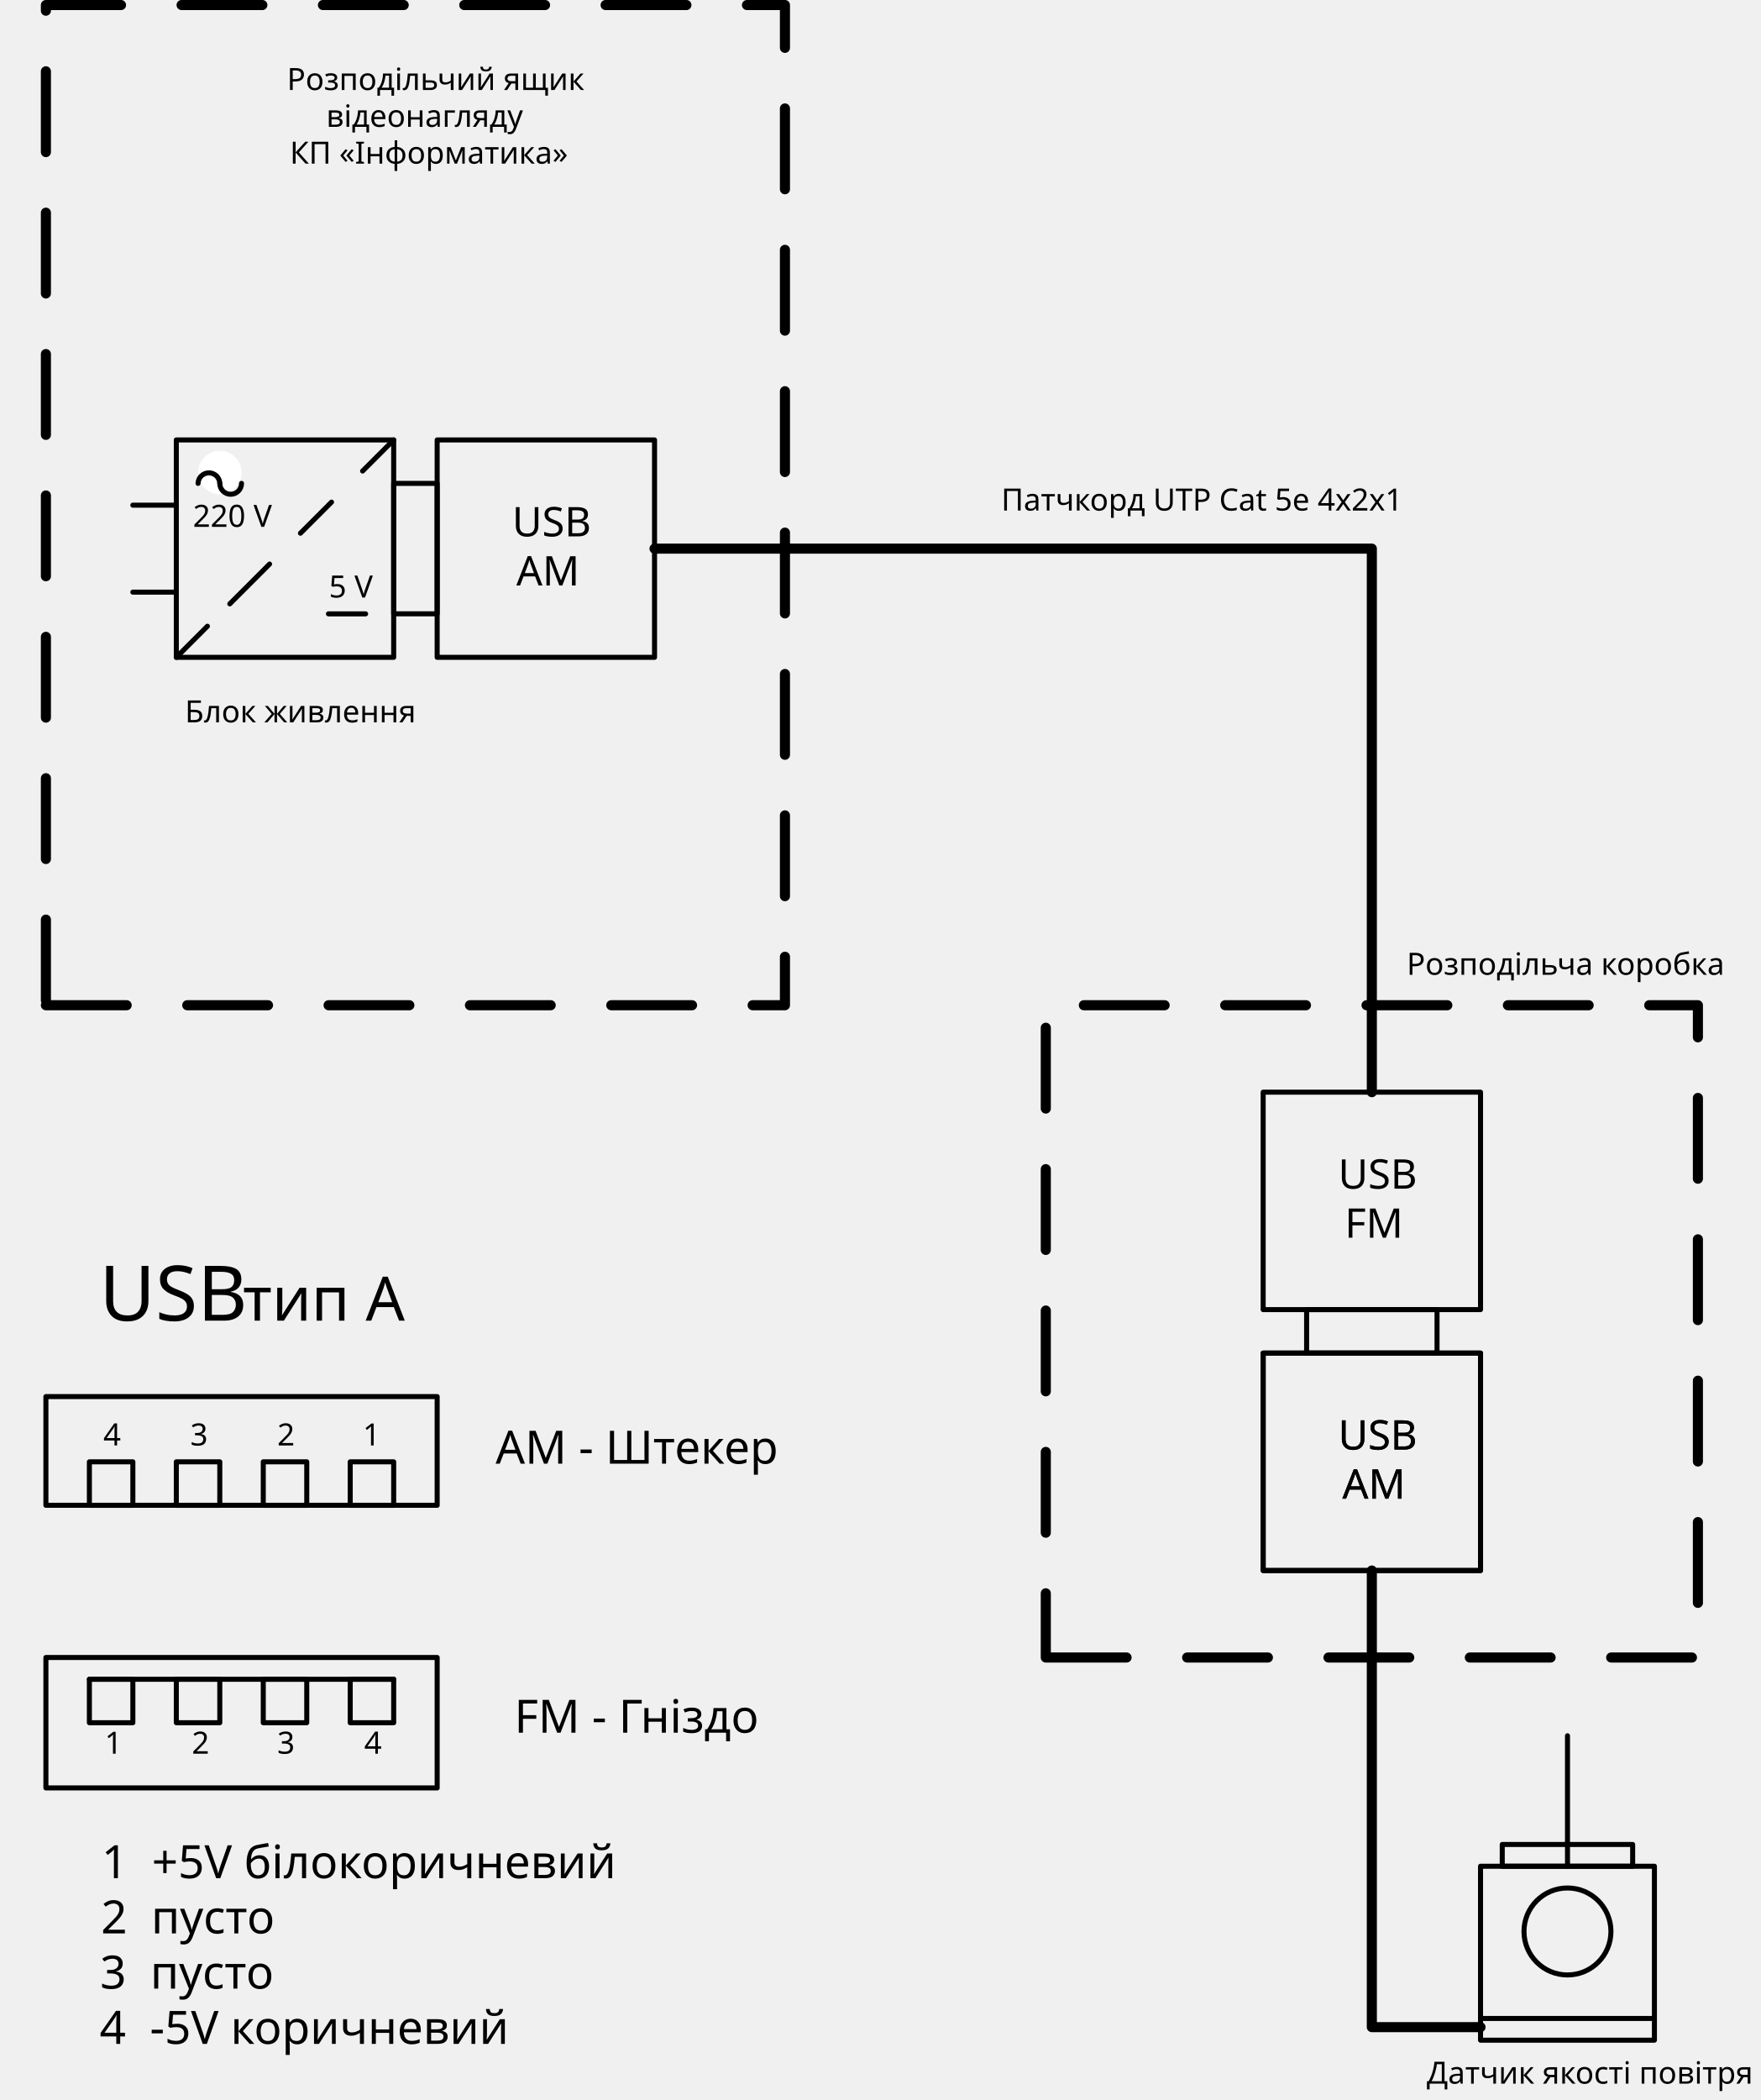
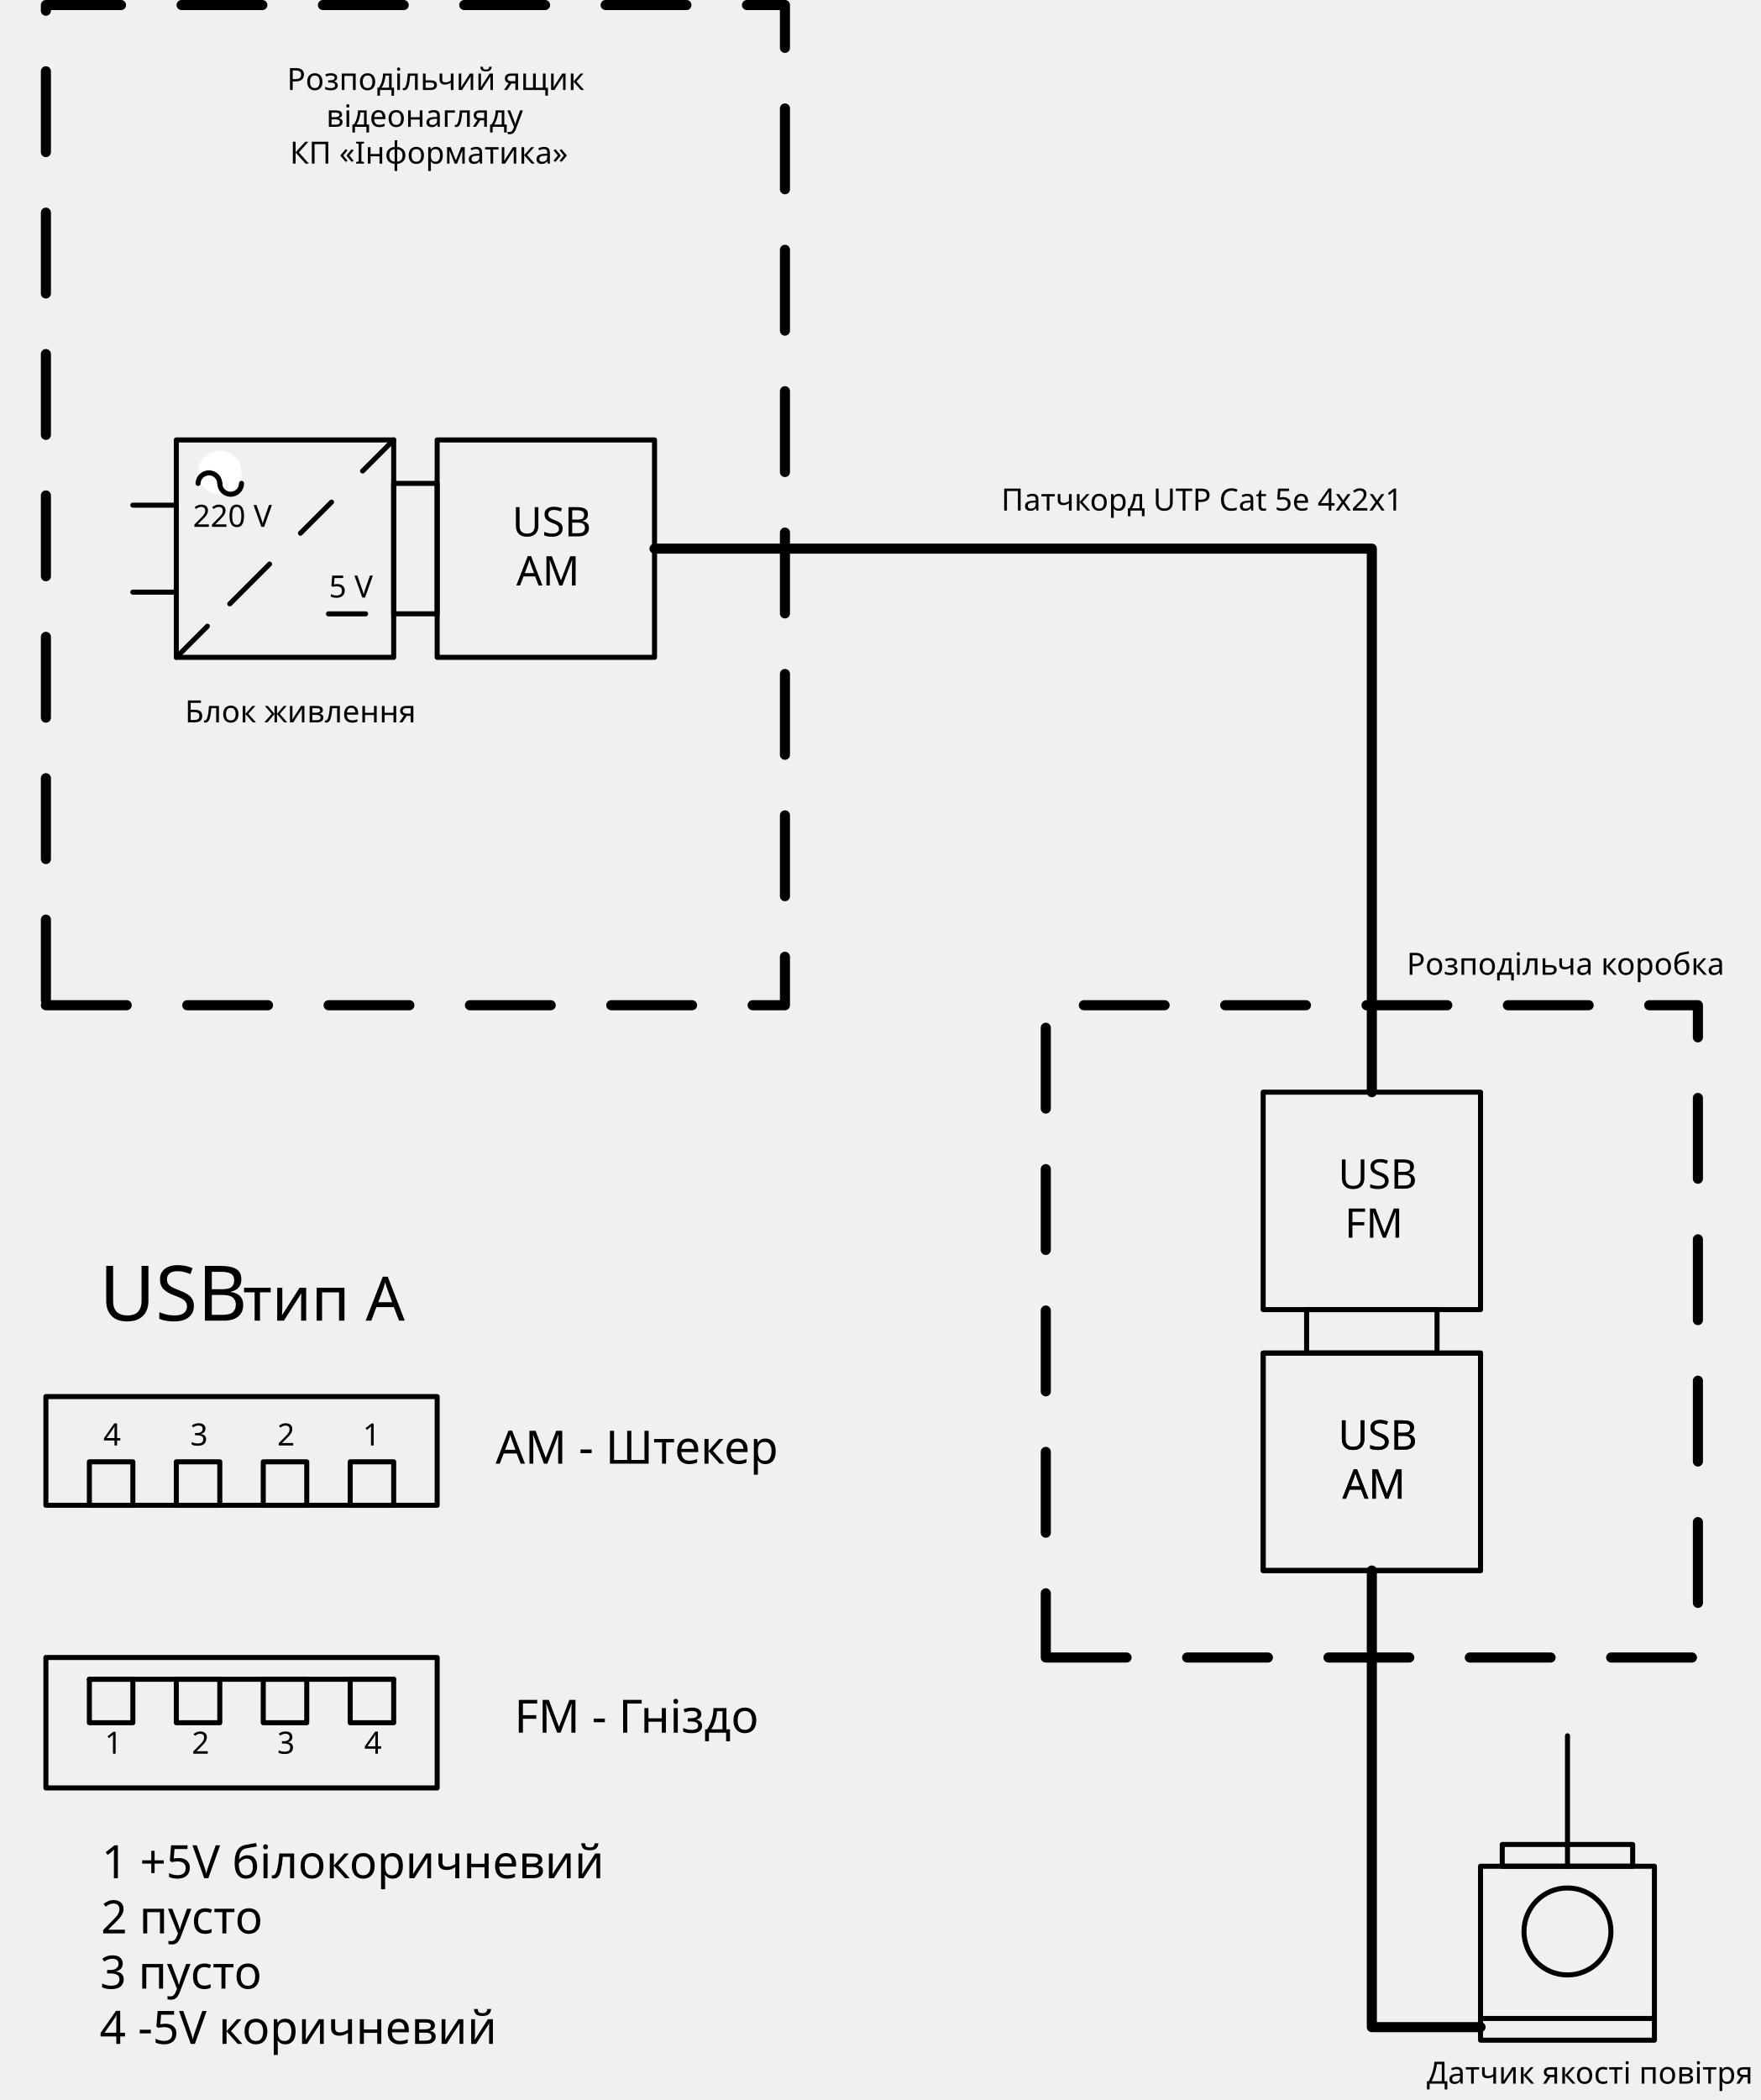
- <svg xmlns="http://www.w3.org/2000/svg" width="800px" height="954px" clip-rule="evenodd" fill-rule="evenodd" image-rendering="optimizeQuality" shape-rendering="geometricPrecision" text-rendering="geometricPrecision" version="1.1" viewBox="0 0 821.02 979.26" xml:space="preserve">
-   <polygon points="21.33 468.75 366.05 468.75 366.05 2.35 21.33 2.35" fill="none" stroke="#000" stroke-dasharray="37.67 28.26" stroke-linecap="round" stroke-linejoin="round" stroke-miterlimit="22.926" stroke-width="4.71" />
-   <rect x="203.83" y="205.14" width="101.39" height="101.39" fill="none" stroke="#000" stroke-linecap="round" stroke-linejoin="round" stroke-miterlimit="22.926" stroke-width="2.35" />
-   <text x="238.83" y="250.11" fill="black" font-family="Calibri" font-size="19.08px">USB </text>
-   <text x="240.76" y="273.01" fill="black" font-family="Calibri" font-size="19.08px">AM</text>
-   <polyline points="305.22 255.84 639.8 255.84 639.8 509.3" fill="none" stroke="#000" stroke-linecap="round" stroke-linejoin="round" stroke-miterlimit="22.926" stroke-width="4.71" />
-   <rect x="609.38" y="610.69" width="60.83" height="20.28" fill="none" stroke="#000" stroke-linecap="round" stroke-linejoin="round" stroke-miterlimit="22.926" stroke-width="2.35" />
-   <polygon points="82.16 306.53 82.16 205.14 183.55 205.14 183.55 306.53" fill="none" />
-   <polyline points="82.16 306.53 82.16 205.14 183.55 205.14 183.55 306.53 82.16 306.53" fill="none" stroke="#000" stroke-linecap="round" stroke-linejoin="round" stroke-miterlimit="22.926" stroke-width="2.35" />
+ <svg xmlns="http://www.w3.org/2000/svg" width="800" height="954" fill-rule="evenodd" clip-rule="evenodd" image-rendering="optimizeQuality" shape-rendering="geometricPrecision" text-rendering="geometricPrecision" version="1.1" viewBox="0 0 821.02 979.26" xml:space="preserve">
+   <polygon fill="none" stroke="#000" stroke-dasharray="37.67 28.26" stroke-linecap="round" stroke-linejoin="round" stroke-miterlimit="22.926" stroke-width="4.71" points="21.33 468.75 366.05 468.75 366.05 2.35 21.33 2.35" />
+   <rect width="101.39" height="101.39" x="203.83" y="205.14" fill="none" stroke="#000" stroke-linecap="round" stroke-linejoin="round" stroke-miterlimit="22.926" stroke-width="2.35" />
+   <text x="238.83" y="250.11" fill="#000" font-family="Calibri" font-size="19.08">USB</text>
+   <text x="240.76" y="273.01" fill="#000" font-family="Calibri" font-size="19.08">AM</text>
+   <polyline fill="none" stroke="#000" stroke-linecap="round" stroke-linejoin="round" stroke-miterlimit="22.926" stroke-width="4.71" points="305.22 255.84 639.8 255.84 639.8 509.3" />
+   <rect width="60.83" height="20.28" x="609.38" y="610.69" fill="none" stroke="#000" stroke-linecap="round" stroke-linejoin="round" stroke-miterlimit="22.926" stroke-width="2.35" />
+   <polygon fill="none" points="82.16 306.53 82.16 205.14 183.55 205.14 183.55 306.53" />
+   <polyline fill="none" stroke="#000" stroke-linecap="round" stroke-linejoin="round" stroke-miterlimit="22.926" stroke-width="2.35" points="82.16 306.53 82.16 205.14 183.55 205.14 183.55 306.53 82.16 306.53" />
  <line x1="82.16" x2="96.66" y1="306.53" y2="292.02" fill="none" stroke="#000" stroke-linecap="round" stroke-linejoin="round" stroke-miterlimit="22.926" stroke-width="2.35" />
  <line x1="107.1" x2="125.66" y1="281.59" y2="263.03" fill="none" stroke="#000" stroke-linecap="round" stroke-linejoin="round" stroke-miterlimit="22.926" stroke-width="2.35" />
  <line x1="140.06" x2="154.56" y1="248.64" y2="234.14" fill="none" stroke="#000" stroke-linecap="round" stroke-linejoin="round" stroke-miterlimit="22.926" stroke-width="2.35" />
  <line x1="169.05" x2="183.55" y1="219.64" y2="205.14" fill="none" stroke="#000" stroke-linecap="round" stroke-linejoin="round" stroke-miterlimit="22.926" stroke-width="2.35" />
-   <text x="86.18" y="336.85" fill="black" font-family="Calibri" font-size="14.31px">Блок живлення</text>
-   <polyline points="61.88 235.56 75.4 235.56 82.17 235.56" fill="none" stroke="#000" stroke-linecap="round" stroke-linejoin="round" stroke-miterlimit="22.926" stroke-width="2.35" />
+   <text x="86.18" y="336.85" fill="#000" font-family="Calibri" font-size="14.31">Блок живлення</text>
+   <polyline fill="none" stroke="#000" stroke-linecap="round" stroke-linejoin="round" stroke-miterlimit="22.926" stroke-width="2.35" points="61.88 235.56 75.4 235.56 82.17 235.56" />
  <line x1="61.88" x2="82.17" y1="276.12" y2="276.12" fill="none" stroke="#000" stroke-linecap="round" stroke-linejoin="round" stroke-miterlimit="22.926" stroke-width="2.35" />
-   <rect y="167.67" width="181.22" height="23.85" fill="none" />
-   <path d="m92.3 220.35c0-5.6 4.54-10.15 10.14-10.15s10.14 4.55 10.14 10.14c0 5.6-4.54 10.14-10.14 10.14s-10.14-4.54-10.14-10.14v0.01z" fill="#fff" />
-   <path d="m102.44 225.41c0 2.8 2.27 5.08 5.07 5.07 2.8 0 5.07-2.27 5.07-5.07" fill="none" stroke="#000" stroke-linecap="round" stroke-linejoin="round" stroke-miterlimit="22.926" stroke-width="2.35" />
-   <path d="m92.3 225.41c0.08-2.74 2.33-4.91 5.07-4.91s4.98 2.17 5.07 4.91" fill="none" stroke="#000" stroke-linecap="round" stroke-linejoin="round" stroke-miterlimit="22.926" stroke-width="2.35" />
+   <rect width="181.22" height="23.85" y="167.67" fill="none" />
+   <path fill="#fff" d="m92.3 220.35c0-5.6 4.54-10.15 10.14-10.15s10.14 4.55 10.14 10.14c0 5.6-4.54 10.14-10.14 10.14s-10.14-4.54-10.14-10.14v0.01z" />
+   <path fill="none" stroke="#000" stroke-linecap="round" stroke-linejoin="round" stroke-miterlimit="22.926" stroke-width="2.35" d="m102.44 225.41c0 2.8 2.27 5.08 5.07 5.07 2.8 0 5.07-2.27 5.07-5.07" />
+   <path fill="none" stroke="#000" stroke-linecap="round" stroke-linejoin="round" stroke-miterlimit="22.926" stroke-width="2.35" d="m92.3 225.41c0.08-2.74 2.33-4.91 5.07-4.91s4.98 2.17 5.07 4.91" />
  <line x1="153.13" x2="170.46" y1="286.25" y2="286.25" fill="none" stroke="#000" stroke-linecap="round" stroke-linejoin="round" stroke-miterlimit="22.926" stroke-width="2.35" />
-   <rect x="15.84" y="229.45" width="181.22" height="23.85" fill="none" />
-   <text x="89.9" y="245.67" fill="black" font-family="Calibri" font-size="14.31px">220 V</text>
-   <rect x="72.02" y="262.4" width="181.22" height="23.85" fill="none" />
-   <text x="153.34" y="278.62" fill="black" font-family="Calibri" font-size="14.31px">5 V</text>
-   <rect x="589.11" y="509.3" width="101.39" height="101.39" fill="none" stroke="#000" stroke-linecap="round" stroke-linejoin="round" stroke-miterlimit="22.926" stroke-width="2.35" />
-   <text x="624.11" y="554.28" fill="black" font-family="Calibri" font-size="19.08px">USB </text>
-   <text x="627.18" y="577.17" fill="black" font-family="Calibri" font-size="19.08px">FM</text>
-   <rect x="589.11" y="630.97" width="101.39" height="101.39" fill="none" stroke="#000" stroke-linecap="round" stroke-linejoin="round" stroke-miterlimit="22.926" stroke-width="2.35" />
-   <text x="624.11" y="675.95" fill="black" font-family="Calibri" font-size="19.08px">USB </text>
-   <text x="626.04" y="698.84" fill="black" font-family="Calibri" font-size="19.08px">AM</text>
-   <polygon points="487.72 772.92 791.89 772.92 791.89 468.75 487.72 468.75" fill="none" stroke="#000" stroke-dasharray="37.67 28.26" stroke-linecap="round" stroke-linejoin="round" stroke-miterlimit="22.926" stroke-width="4.71" />
-   <rect x="183.55" y="225.41" width="20.28" height="60.83" fill="none" stroke="#000" stroke-linecap="round" stroke-linejoin="round" stroke-miterlimit="22.926" stroke-width="2.35" />
-   <polyline points="639.8 732.36 639.8 945.28 690.5 945.28" fill="none" stroke="#000" stroke-linecap="round" stroke-linejoin="round" stroke-miterlimit="22.926" stroke-width="4.71" />
-   <rect x="690.5" y="870.25" width="81.11" height="81.11" fill="none" stroke="#000" stroke-linecap="round" stroke-linejoin="round" stroke-miterlimit="22.926" stroke-width="2.35" />
-   <path d="m710.77 900.67c0-11.2 9.08-20.28 20.28-20.28s20.28 9.08 20.28 20.28-9.08 20.28-20.28 20.28-20.28-9.08-20.28-20.28v0z" fill="none" stroke="#000" stroke-linecap="round" stroke-linejoin="round" stroke-miterlimit="22.926" stroke-width="2.35" />
+   <rect width="181.22" height="23.85" x="15.84" y="229.45" fill="none" />
+   <text x="89.9" y="245.67" fill="#000" font-family="Calibri" font-size="14.31">220 V</text>
+   <rect width="181.22" height="23.85" x="72.02" y="262.4" fill="none" />
+   <text x="153.34" y="278.62" fill="#000" font-family="Calibri" font-size="14.31">5 V</text>
+   <rect width="101.39" height="101.39" x="589.11" y="509.3" fill="none" stroke="#000" stroke-linecap="round" stroke-linejoin="round" stroke-miterlimit="22.926" stroke-width="2.35" />
+   <text x="624.11" y="554.28" fill="#000" font-family="Calibri" font-size="19.08">USB</text>
+   <text x="627.18" y="577.17" fill="#000" font-family="Calibri" font-size="19.08">FM</text>
+   <rect width="101.39" height="101.39" x="589.11" y="630.97" fill="none" stroke="#000" stroke-linecap="round" stroke-linejoin="round" stroke-miterlimit="22.926" stroke-width="2.35" />
+   <text x="624.11" y="675.95" fill="#000" font-family="Calibri" font-size="19.08">USB</text>
+   <text x="626.04" y="698.84" fill="#000" font-family="Calibri" font-size="19.08">AM</text>
+   <polygon fill="none" stroke="#000" stroke-dasharray="37.67 28.26" stroke-linecap="round" stroke-linejoin="round" stroke-miterlimit="22.926" stroke-width="4.71" points="487.72 772.92 791.89 772.92 791.89 468.75 487.72 468.75" />
+   <rect width="20.28" height="60.83" x="183.55" y="225.41" fill="none" stroke="#000" stroke-linecap="round" stroke-linejoin="round" stroke-miterlimit="22.926" stroke-width="2.35" />
+   <polyline fill="none" stroke="#000" stroke-linecap="round" stroke-linejoin="round" stroke-miterlimit="22.926" stroke-width="4.71" points="639.8 732.36 639.8 945.28 690.5 945.28" />
+   <rect width="81.11" height="81.11" x="690.5" y="870.25" fill="none" stroke="#000" stroke-linecap="round" stroke-linejoin="round" stroke-miterlimit="22.926" stroke-width="2.35" />
+   <path fill="none" stroke="#000" stroke-linecap="round" stroke-linejoin="round" stroke-miterlimit="22.926" stroke-width="2.35" d="m710.77 900.67c0-11.2 9.08-20.28 20.28-20.28s20.28 9.08 20.28 20.28-9.08 20.28-20.28 20.28-20.28-9.08-20.28-20.28v0z" />
  <line x1="690.5" x2="771.61" y1="941.23" y2="941.23" fill="none" stroke="#000" stroke-linecap="round" stroke-linejoin="round" stroke-miterlimit="22.926" stroke-width="2.35" />
  <line x1="731.06" x2="731.06" y1="870.25" y2="809.42" fill="none" stroke="#000" stroke-linecap="round" stroke-linejoin="round" stroke-miterlimit="22.926" stroke-width="2.35" />
-   <rect x="700.63" y="860.11" width="60.83" height="10.14" fill="none" stroke="#000" stroke-linecap="round" stroke-linejoin="round" stroke-miterlimit="22.926" stroke-width="2.35" />
-   <rect x="457.3" y="221.85" width="181.22" height="23.85" fill="none" />
-   <text x="466.93" y="238.07" fill="black" font-family="Calibri" font-size="14.31px">Патчкорд UTP Cat 5e 4x2x1</text>
-   <rect x="589.11" y="630.97" width="101.39" height="101.39" fill="none" stroke="#000" stroke-linecap="round" stroke-linejoin="round" stroke-miterlimit="22.926" stroke-width="2.35" />
-   <text x="624.11" y="675.95" fill="black" font-family="Calibri" font-size="19.08px">USB </text>
-   <text x="626.04" y="698.84" fill="black" font-family="Calibri" font-size="19.08px">AM</text>
-   <rect x="41.61" y="681.67" width="20.28" height="20.28" fill="none" stroke="#000" stroke-linecap="round" stroke-linejoin="round" stroke-miterlimit="22.926" stroke-width="2.35" />
-   <rect x="82.16" y="681.67" width="20.28" height="20.28" fill="none" stroke="#000" stroke-linecap="round" stroke-linejoin="round" stroke-miterlimit="22.926" stroke-width="2.35" />
-   <rect x="122.72" y="681.67" width="20.28" height="20.28" fill="none" stroke="#000" stroke-linecap="round" stroke-linejoin="round" stroke-miterlimit="22.926" stroke-width="2.35" />
-   <rect x="163.27" y="681.67" width="20.28" height="20.28" fill="none" stroke="#000" stroke-linecap="round" stroke-linejoin="round" stroke-miterlimit="22.926" stroke-width="2.35" />
-   <rect x="41.61" y="783.05" width="20.28" height="20.28" fill="none" stroke="#000" stroke-linecap="round" stroke-linejoin="round" stroke-miterlimit="22.926" stroke-width="2.35" />
-   <rect x="82.16" y="783.05" width="20.28" height="20.28" fill="none" stroke="#000" stroke-linecap="round" stroke-linejoin="round" stroke-miterlimit="22.926" stroke-width="2.35" />
-   <rect x="122.72" y="783.05" width="20.28" height="20.28" fill="none" stroke="#000" stroke-linecap="round" stroke-linejoin="round" stroke-miterlimit="22.926" stroke-width="2.35" />
-   <rect x="163.27" y="783.05" width="20.28" height="20.28" fill="none" stroke="#000" stroke-linecap="round" stroke-linejoin="round" stroke-miterlimit="22.926" stroke-width="2.35" />
-   <rect x="21.33" y="651.25" width="182.5" height="50.69" fill="none" stroke="#000" stroke-linecap="round" stroke-linejoin="round" stroke-miterlimit="22.926" stroke-width="2.35" />
-   <rect x="21.33" y="772.91" width="182.5" height="60.83" fill="none" stroke="#000" stroke-linecap="round" stroke-linejoin="round" stroke-miterlimit="22.926" stroke-width="2.35" />
+   <rect width="60.83" height="10.14" x="700.63" y="860.11" fill="none" stroke="#000" stroke-linecap="round" stroke-linejoin="round" stroke-miterlimit="22.926" stroke-width="2.35" />
+   <rect width="181.22" height="23.85" x="457.3" y="221.85" fill="none" />
+   <text x="466.93" y="238.07" fill="#000" font-family="Calibri" font-size="14.31">Патчкорд UTP Cat 5e 4x2x1</text>
+   <rect width="101.39" height="101.39" x="589.11" y="630.97" fill="none" stroke="#000" stroke-linecap="round" stroke-linejoin="round" stroke-miterlimit="22.926" stroke-width="2.35" />
+   <text x="624.11" y="675.95" fill="#000" font-family="Calibri" font-size="19.08">USB</text>
+   <text x="626.04" y="698.84" fill="#000" font-family="Calibri" font-size="19.08">AM</text>
+   <rect width="20.28" height="20.28" x="41.61" y="681.67" fill="none" stroke="#000" stroke-linecap="round" stroke-linejoin="round" stroke-miterlimit="22.926" stroke-width="2.35" />
+   <rect width="20.28" height="20.28" x="82.16" y="681.67" fill="none" stroke="#000" stroke-linecap="round" stroke-linejoin="round" stroke-miterlimit="22.926" stroke-width="2.35" />
+   <rect width="20.28" height="20.28" x="122.72" y="681.67" fill="none" stroke="#000" stroke-linecap="round" stroke-linejoin="round" stroke-miterlimit="22.926" stroke-width="2.35" />
+   <rect width="20.28" height="20.28" x="163.27" y="681.67" fill="none" stroke="#000" stroke-linecap="round" stroke-linejoin="round" stroke-miterlimit="22.926" stroke-width="2.35" />
+   <rect width="20.28" height="20.28" x="41.61" y="783.05" fill="none" stroke="#000" stroke-linecap="round" stroke-linejoin="round" stroke-miterlimit="22.926" stroke-width="2.35" />
+   <rect width="20.28" height="20.28" x="82.16" y="783.05" fill="none" stroke="#000" stroke-linecap="round" stroke-linejoin="round" stroke-miterlimit="22.926" stroke-width="2.35" />
+   <rect width="20.28" height="20.28" x="122.72" y="783.05" fill="none" stroke="#000" stroke-linecap="round" stroke-linejoin="round" stroke-miterlimit="22.926" stroke-width="2.35" />
+   <rect width="20.28" height="20.28" x="163.27" y="783.05" fill="none" stroke="#000" stroke-linecap="round" stroke-linejoin="round" stroke-miterlimit="22.926" stroke-width="2.35" />
+   <rect width="182.5" height="50.69" x="21.33" y="651.25" fill="none" stroke="#000" stroke-linecap="round" stroke-linejoin="round" stroke-miterlimit="22.926" stroke-width="2.35" />
+   <rect width="182.5" height="60.83" x="21.33" y="772.91" fill="none" stroke="#000" stroke-linecap="round" stroke-linejoin="round" stroke-miterlimit="22.926" stroke-width="2.35" />
  <line x1="41.61" x2="183.56" y1="783.06" y2="783.06" fill="none" stroke="#000" stroke-linecap="round" stroke-linejoin="round" stroke-miterlimit="22.926" stroke-width="2.35" />
-   <rect x="161.97" y="657.82" width="21.58" height="23.85" fill="none" />
-   <text x="169.13" y="674.04" fill="black" font-family="Calibri" font-size="14.31px">1</text>
-   <rect x="122.02" y="657.82" width="21.67" height="23.85" fill="none" />
-   <text x="129.24" y="674.04" fill="black" font-family="Calibri" font-size="14.31px">2</text>
-   <rect x="79.1" y="657.82" width="26.4" height="23.85" fill="none" />
-   <text x="88.68" y="674.04" fill="black" font-family="Calibri" font-size="14.31px">3</text>
-   <rect x="39.18" y="657.82" width="25.13" height="23.85" fill="none" />
-   <text x="48.12" y="674.04" fill="black" font-family="Calibri" font-size="14.31px">4</text>
-   <rect x="41.61" y="801.55" width="21.58" height="23.85" fill="none" />
-   <text x="48.77" y="817.77" fill="black" font-family="Calibri" font-size="14.31px">1</text>
-   <rect x="82.16" y="801.55" width="21.67" height="23.85" fill="none" />
-   <text x="89.38" y="817.77" fill="black" font-family="Calibri" font-size="14.31px">2</text>
-   <rect x="119.66" y="801.55" width="26.4" height="23.85" fill="none" />
-   <text x="129.23" y="817.77" fill="black" font-family="Calibri" font-size="14.31px">3</text>
-   <rect x="160.85" y="801.55" width="25.13" height="23.85" fill="none" />
-   <text x="169.79" y="817.77" fill="black" font-family="Calibri" font-size="14.31px">4</text>
-   <rect x="21.33" y="593.18" width="181.22" height="23.85" fill="none" />
-   <text x="46.25" y="615.84" fill="black" font-family="Calibri" font-size="35.77px">USB </text>
-   <text x="113.17" y="615.84" fill="black" font-family="Calibri" font-size="28.61px">тип А</text>
-   <rect x="198.76" y="664.16" width="181.22" height="23.85" fill="none" />
-   <text x="231.09" y="682.52" fill="black" font-family="Calibri" font-size="21.46px">AM - Штекер</text>
-   <rect x="200.45" y="789.63" width="181.22" height="23.85" fill="none" />
-   <text x="239.83" y="807.99" fill="black" font-family="Calibri" font-size="21.46px">FM - Гніздо</text>
-   <rect x="102.44" y="42.92" width="181.22" height="23.85" fill="none" />
-   <text x="133.78" y="41.97" fill="black" font-family="Calibri" font-size="14.31px">Розподільчий ящик </text>
-   <text x="152.09" y="59.14" fill="black" font-family="Calibri" font-size="14.31px">відеонагляду </text>
-   <text x="135.13" y="76.3" fill="black" font-family="Calibri" font-size="14.31px">КП «Інформатика»</text>
-   <rect x="629.66" y="438.33" width="181.22" height="23.85" fill="none" />
-   <text x="656.07" y="454.55" fill="black" font-family="Calibri" font-size="14.31px">Розподільча коробка</text>
-   <rect x="41.61" y="870.74" width="242.06" height="74.54" fill="none" />
-   <text x="47.29" y="875.82" fill="black" font-family="Calibri" font-size="21.46px">1  +5V білокоричневий </text>
-   <text x="47.01" y="901.57" fill="black" font-family="Calibri" font-size="21.46px">2  пусто </text>
-   <text x="46.58" y="927.33" fill="black" font-family="Calibri" font-size="21.46px">3  пусто </text>
-   <text x="46.38" y="953.08" fill="black" font-family="Calibri" font-size="21.46px">4  -5V коричневий</text>
-   <rect x="639.8" y="955.41" width="181.22" height="23.85" fill="none" />
-   <text x="665.43" y="971.64" fill="black" font-family="Calibri" font-size="14.31px">Датчик якості повітря</text>
+   <rect width="21.58" height="23.85" x="161.97" y="657.82" fill="none" />
+   <text x="169.13" y="674.04" fill="#000" font-family="Calibri" font-size="14.31">1</text>
+   <rect width="21.67" height="23.85" x="122.02" y="657.82" fill="none" />
+   <text x="129.24" y="674.04" fill="#000" font-family="Calibri" font-size="14.31">2</text>
+   <rect width="26.4" height="23.85" x="79.1" y="657.82" fill="none" />
+   <text x="88.68" y="674.04" fill="#000" font-family="Calibri" font-size="14.31">3</text>
+   <rect width="25.13" height="23.85" x="39.18" y="657.82" fill="none" />
+   <text x="48.12" y="674.04" fill="#000" font-family="Calibri" font-size="14.31">4</text>
+   <rect width="21.58" height="23.85" x="41.61" y="801.55" fill="none" />
+   <text x="48.77" y="817.77" fill="#000" font-family="Calibri" font-size="14.31">1</text>
+   <rect width="21.67" height="23.85" x="82.16" y="801.55" fill="none" />
+   <text x="89.38" y="817.77" fill="#000" font-family="Calibri" font-size="14.31">2</text>
+   <rect width="26.4" height="23.85" x="119.66" y="801.55" fill="none" />
+   <text x="129.23" y="817.77" fill="#000" font-family="Calibri" font-size="14.31">3</text>
+   <rect width="25.13" height="23.85" x="160.85" y="801.55" fill="none" />
+   <text x="169.79" y="817.77" fill="#000" font-family="Calibri" font-size="14.31">4</text>
+   <rect width="181.22" height="23.85" x="21.33" y="593.18" fill="none" />
+   <text x="46.25" y="615.84" fill="#000" font-family="Calibri" font-size="35.77">USB</text>
+   <text x="113.17" y="615.84" fill="#000" font-family="Calibri" font-size="28.61">тип А</text>
+   <rect width="181.22" height="23.85" x="198.76" y="664.16" fill="none" />
+   <text x="231.09" y="682.52" fill="#000" font-family="Calibri" font-size="21.46">AM - Штекер</text>
+   <rect width="181.22" height="23.85" x="200.45" y="789.63" fill="none" />
+   <text x="239.83" y="807.99" fill="#000" font-family="Calibri" font-size="21.46">FM - Гніздо</text>
+   <rect width="181.22" height="23.85" x="102.44" y="42.92" fill="none" />
+   <text x="133.78" y="41.97" fill="#000" font-family="Calibri" font-size="14.31">Розподільчий ящик</text>
+   <text x="152.09" y="59.14" fill="#000" font-family="Calibri" font-size="14.31">відеонагляду</text>
+   <text x="135.13" y="76.3" fill="#000" font-family="Calibri" font-size="14.31">КП «Інформатика»</text>
+   <rect width="181.22" height="23.85" x="629.66" y="438.33" fill="none" />
+   <text x="656.07" y="454.55" fill="#000" font-family="Calibri" font-size="14.31">Розподільча коробка</text>
+   <rect width="242.06" height="74.54" x="41.61" y="870.74" fill="none" />
+   <text x="47.29" y="875.82" fill="#000" font-family="Calibri" font-size="21.46">1 +5V білокоричневий</text>
+   <text x="47.01" y="901.57" fill="#000" font-family="Calibri" font-size="21.46">2 пусто</text>
+   <text x="46.58" y="927.33" fill="#000" font-family="Calibri" font-size="21.46">3 пусто</text>
+   <text x="46.38" y="953.08" fill="#000" font-family="Calibri" font-size="21.46">4 -5V коричневий</text>
+   <rect width="181.22" height="23.85" x="639.8" y="955.41" fill="none" />
+   <text x="665.43" y="971.64" fill="#000" font-family="Calibri" font-size="14.31">Датчик якості повітря</text>
</svg>
